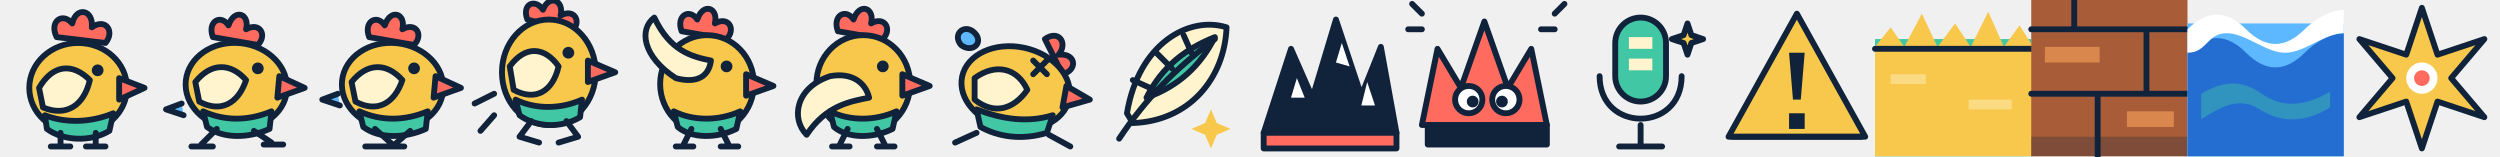
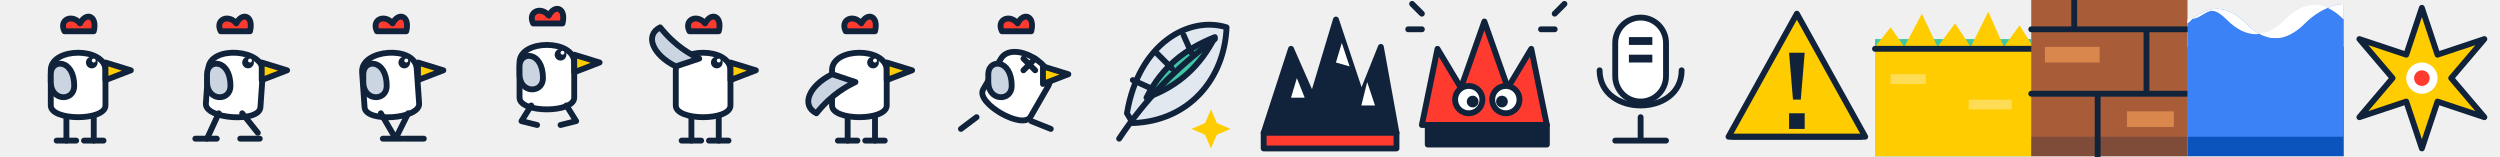
<svg xmlns="http://www.w3.org/2000/svg" width="1280" height="80" viewBox="0 0 1280 80">
  <defs>
    <style>
      .ink{stroke:#10233b;stroke-width:3;stroke-linecap:round;stroke-linejoin:round}
-       .cream{fill:#fff4ce}.gold{fill:#f7c84b}.coral{fill:#ff6b5e}.teal{fill:#41c7a4}
-       .sky{fill:#5eb8ff}.navy{fill:#10233b}.white{fill:#fff}
+       .cream{fill:#e2e8f0}.gold{fill:#ffcc00}.coral{fill:#ff3b30}.teal{fill:#41c7a4}
+       .sky{fill:#3b82f6}.navy{fill:#10233b}.white{fill:#ffffff}.grey{fill:#cbd5e1}
    </style>
  </defs>
  <g transform="translate(0)">
-     <path class="coral ink" d="M29 19c-4-8 3-13 8-7 2-9 11-7 10 2 7-5 12 2 7 8z" />
-     <ellipse class="gold ink" cx="40" cy="45" rx="25" ry="23" />
-     <path class="cream ink" d="M20 45c7-12 17-13 26-4-3 13-12 19-24 14z" />
-     <path class="teal ink" d="M23 59c10 4 23 4 35-1l-2 9c-10 6-24 5-32-1z" />
-     <circle class="navy" cx="50" cy="36" r="3" />
-     <path class="coral ink" d="m61 40 13 5-13 6z" />
-     <path class="ink" fill="none" d="M31 68v7m18-7v7M26 75h10m8 0h10" />
+     <path class="coral ink" d="M33 16c-3-6 4-9 8-4 3-6 9-4 7 4z" />
+     <path class="white ink" d="M26 36c0-12 28-12 28 0v18c0 8-28 8-28 0z" />
+     <path class="grey ink" d="M26 38c0-8 12-8 12 6c0 8-12 8-12-2z" />
+     <circle class="navy" cx="47" cy="32" r="3" />
+     <circle class="white" cx="48" cy="31" r="1" />
+     <path class="gold ink" d="m54 32 13 4-13 5z" />
+     <path class="ink" fill="none" stroke="#ffcc00" stroke-width="4" d="M34 60v12m14-12v12" />
+     <path class="ink" fill="none" stroke="#ffcc00" stroke-width="4" d="M29 72h10m4 0h10" />
  </g>
  <g transform="translate(80)">
-     <path class="coral ink" d="M29 19c-3-8 4-12 8-6 3-9 11-6 9 2 7-4 11 3 6 8z" />
-     <ellipse class="gold ink" cx="41" cy="44" rx="26" ry="22" transform="rotate(6 41 44)" />
-     <path class="cream ink" d="M20 42c8-10 18-10 26-1-4 12-13 17-24 11z" />
-     <path class="teal ink" d="M24 57c11 5 23 5 35 0l-1 9c-11 5-24 5-32-1z" />
-     <circle class="navy" cx="52" cy="35" r="3" />
-     <path class="coral ink" d="m63 39 13 6-14 5z" />
-     <path class="ink" fill="none" d="m31 66-8 8m27-7 9 6M18 75h11m26-1h10" />
-     <path class="sky ink" d="m13 53-8 3 9 3" />
+     <path class="coral ink" d="M33 16c-3-6 4-9 8-4 3-6 9-4 7 4z" />
+     <path class="white ink" d="M26 36c0-12 28-12 28 0v18c0 8-28 8-28 0z" transform="rotate(4 40 45)" />
+     <path class="grey ink" d="M26 38c0-8 12-8 12 6c0 8-12 8-12-2z" />
+     <circle class="navy" cx="47" cy="32" r="3" />
+     <circle class="white" cx="48" cy="31" r="1" />
+     <path class="gold ink" d="m54 32 13 4-13 5z" />
+     <path class="ink" fill="none" stroke="#ffcc00" stroke-width="4" d="m32 58-6 13m18-13 8 10" />
+     <path class="ink" fill="none" stroke="#ffcc00" stroke-width="4" d="M20 71h11m12 0h10" />
  </g>
  <g transform="translate(160)">
-     <path class="coral ink" d="M29 19c-3-8 4-12 8-6 3-9 11-6 9 2 7-4 11 3 6 8z" />
-     <ellipse class="gold ink" cx="41" cy="44" rx="26" ry="22" transform="rotate(6 41 44)" />
-     <path class="cream ink" d="M20 42c8-10 18-10 26-1-4 12-13 17-24 11z" />
-     <path class="teal ink" d="M24 57c11 5 23 5 35 0l-1 9c-11 5-24 5-32-1z" />
-     <circle class="navy" cx="52" cy="35" r="3" />
-     <path class="coral ink" d="m63 39 13 6-14 5z" />
-     <path class="ink" fill="none" d="m32 66 9 8m9-7-8 7m-5 1h10m-10 0H27" />
-     <path class="sky ink" d="m13 48-8 3 9 3" />
+     <path class="coral ink" d="M33 16c-3-6 4-9 8-4 3-6 9-4 7 4z" />
+     <path class="white ink" d="M26 36c0-12 28-12 28 0v18c0 8-28 8-28 0z" transform="rotate(-4 40 45)" />
+     <path class="grey ink" d="M26 38c0-8 12-8 12 6c0 8-12 8-12-2z" />
+     <circle class="navy" cx="47" cy="32" r="3" />
+     <circle class="white" cx="48" cy="31" r="1" />
+     <path class="gold ink" d="m54 32 13 4-13 5z" />
+     <path class="ink" fill="none" stroke="#ffcc00" stroke-width="4" d="m35 58 7 12m7-12-6 12" />
+     <path class="ink" fill="none" stroke="#ffcc00" stroke-width="4" d="M36 71h10m1 0h10" />
  </g>
  <g transform="translate(240)">
-     <path class="coral ink" d="M30 10c-3-8 4-11 8-5 3-8 11-5 9 3 7-4 11 3 6 8z" />
-     <ellipse class="gold ink" cx="41" cy="37" rx="24" ry="27" />
-     <path class="cream ink" d="M21 34c8-11 18-10 25 0-3 13-12 18-23 12z" />
-     <path class="teal ink" d="M24 51c10 5 23 5 34 0l-1 9c-10 6-23 5-31-1z" />
-     <circle class="navy" cx="51" cy="27" r="3" />
-     <path class="coral ink" d="m61 31 14 6-14 5z" />
-     <path class="ink" fill="none" d="m32 62-6 8 10 3m14-11 6 8-10 3" />
-     <path class="sky ink" d="M13 59 6 67m7-19L3 53" />
+     <path class="coral ink" d="M33 12c-3-6 4-9 8-4 3-6 9-4 7 4z" />
+     <path class="white ink" d="M26 32c0-12 28-12 28 0v18c0 8-28 8-28 0z" />
+     <path class="grey ink" d="M26 34c0-8 12-8 12 6c0 8-12 8-12-2z" />
+     <circle class="navy" cx="47" cy="28" r="3" />
+     <circle class="white" cx="48" cy="27" r="1" />
+     <path class="gold ink" d="m54 28 13 4-13 5z" />
+     <path class="ink" fill="none" stroke="#ffcc00" stroke-width="4" d="m32 54-5 8 8 2m15-10 5 8-8 2" />
  </g>
  <g transform="translate(320)">
-     <path class="coral ink" d="M29 16c-3-8 4-12 8-6 3-9 11-6 9 2 7-4 11 3 6 8z" />
-     <ellipse class="gold ink" cx="42" cy="43" rx="24" ry="25" />
-     <path class="cream ink" d="M26 40C9 29 7 15 15 9c8 17 19 20 29 22-1 8-7 12-18 9z" />
-     <path class="teal ink" d="M25 57c10 5 23 5 34 0l-2 9c-10 5-23 5-30-1z" />
-     <circle class="navy" cx="52" cy="34" r="3" />
-     <path class="coral ink" d="m62 38 14 6-14 5z" />
-     <path class="ink" fill="none" d="m34 66-4 8m19-8 4 8M26 75h9m14 0h9" />
+     <path class="coral ink" d="M33 16c-3-6 4-9 8-4 3-6 9-4 7 4z" />
+     <path class="white ink" d="M26 36c0-12 28-12 28 0v18c0 8-28 8-28 0z" />
+     <path class="grey ink" d="M26 34c-12-6-16-16-8-20 8 10 16 14 20 16z" />
+     <circle class="navy" cx="47" cy="32" r="3" />
+     <circle class="white" cx="48" cy="31" r="1" />
+     <path class="gold ink" d="m54 32 13 4-13 5z" />
+     <path class="ink" fill="none" stroke="#ffcc00" stroke-width="4" d="M34 60v12m14-12v12" />
+     <path class="ink" fill="none" stroke="#ffcc00" stroke-width="4" d="M29 72h10m4 0h10" />
  </g>
  <g transform="translate(400)">
-     <path class="coral ink" d="M29 16c-3-8 4-12 8-6 3-9 11-6 9 2 7-4 11 3 6 8z" />
-     <ellipse class="gold ink" cx="42" cy="43" rx="24" ry="25" />
-     <path class="cream ink" d="M25 39C7 45 5 61 13 69c10-15 22-17 32-19-2-8-9-13-20-11z" />
-     <path class="teal ink" d="M25 57c10 5 23 5 34 0l-2 9c-10 5-23 5-30-1z" />
-     <circle class="navy" cx="52" cy="34" r="3" />
-     <path class="coral ink" d="m62 38 14 6-14 5z" />
-     <path class="ink" fill="none" d="m34 66-4 8m19-8 4 8M26 75h9m14 0h9" />
+     <path class="coral ink" d="M33 16c-3-6 4-9 8-4 3-6 9-4 7 4z" />
+     <path class="white ink" d="M26 36c0-12 28-12 28 0v18c0 8-28 8-28 0z" />
+     <path class="grey ink" d="M26 38c-12 6-16 16-8 20 8-10 16-14 20-16z" />
+     <circle class="navy" cx="47" cy="32" r="3" />
+     <circle class="white" cx="48" cy="31" r="1" />
+     <path class="gold ink" d="m54 32 13 4-13 5z" />
+     <path class="ink" fill="none" stroke="#ffcc00" stroke-width="4" d="M34 60v12m14-12v12" />
+     <path class="ink" fill="none" stroke="#ffcc00" stroke-width="4" d="M29 72h10m4 0h10" />
  </g>
  <g transform="translate(480)">
-     <path class="coral ink" d="M55 20c7-5 12 2 7 8 9-1 10 8 2 10z" />
-     <ellipse class="gold ink" cx="40" cy="45" rx="28" ry="21" transform="rotate(12 40 45)" />
-     <path class="cream ink" d="M19 40c11-8 22-5 27 6-7 10-17 13-27 5z" />
-     <path class="teal ink" d="M20 56c13 5 26 7 39 3l-3 9c-13 4-25 2-34-3z" />
-     <path class="ink" fill="none" d="m49 31 7 7m0-7-7 7" />
-     <path class="coral ink" d="m66 44 12 7-14 4z" />
-     <path class="ink" fill="none" d="M20 68 9 73m48-4 11 6" />
-     <path class="sky ink" d="M12 23c-5-6 3-12 8-5 3 5-3 9-8 5z" />
+     <path class="coral ink" d="M33 16c-3-6 4-9 8-4 3-6 9-4 7 4z" />
+     <path class="white ink" d="M26 36c0-12 28-12 28 0v18c0 8-28 8-28 0z" transform="rotate(30 40 45)" />
+     <path class="grey ink" d="M26 38c0-8 12-8 12 6c0 8-12 8-12-2z" />
+     <path class="ink" fill="none" d="m44 30 6 6m0-6-6 6" />
+     <path class="gold ink" d="m54 34 13 4-13 5z" />
+     <path class="ink" fill="none" stroke="#ffcc00" stroke-width="4" d="m20 60-8 6m36-4 10 4" />
  </g>
  <g transform="translate(560)">
    <path class="cream ink" d="M17 58C23 22 49 8 68 14c-1 26-19 48-48 49z" />
    <path class="teal ink" d="M27 50c8-16 20-25 35-31-7 14-18 25-35 31z" />
    <path class="ink" fill="none" d="M13 71c14-21 29-36 49-51M31 46l-11-5m20-6-8-8m18 0-4-9" />
    <path class="gold" d="m60 56 3 7 7 3-7 3-3 7-3-7-7-3 7-3z" />
  </g>
  <g transform="translate(640)">
    <path class="navy ink" d="M7 68 21 25l11 25 12-40 13 39 10-25 8 44z" />
    <path class="white" d="m21 50 3-10 4 10zm23-18 3-10 4 12zm13 22 3-12 4 12z" />
    <path class="coral ink" d="M7 68h68v8H7z" />
  </g>
  <g transform="translate(720)">
    <path class="coral ink" d="m8 64 8-39 12 20 12-34 12 34 12-20 8 39z" />
    <circle class="white ink" cx="32" cy="51" r="7" />
    <circle class="white ink" cx="51" cy="51" r="7" />
    <circle class="navy" cx="34" cy="52" r="3" />
    <circle class="navy" cx="49" cy="52" r="3" />
    <path class="navy ink" d="M11 64h61v10H11z" />
    <path class="sky ink" fill="none" d="M8 15H1m75 0h-7M8 7 3 2m73 5 5-5" />
  </g>
  <g transform="translate(800)">
-     <rect class="teal ink" x="27" y="9" width="26" height="43" rx="13" />
-     <path class="cream" d="M34 19h12v6H34zm0 11h12v6H34z" />
-     <path class="ink" fill="none" d="M19 39c0 29 42 29 42 0M40 64v11M29 75h22" />
-     <path class="gold ink" d="m64 12 2 6 6 2-6 2-2 6-2-6-6-2 6-2z" />
+     <rect class="white ink" x="27" y="9" width="26" height="43" rx="13" />
+     <path class="navy" d="M34 19h12v4H34zm0 9h12v4H34z" />
+     <path class="ink" fill="none" stroke="#ffffff" stroke-width="4" d="M19 36c0 24 42 24 42 0M40 60v12M27 72h26" />
  </g>
  <g transform="translate(880)">
    <path class="gold ink" d="M40 7 75 70H5z" />
    <path class="navy" d="M36 27h8l-2 24h-4zm0 31h8v8h-8z" />
    <path class="coral ink" d="M7 70h66" />
  </g>
  <g transform="translate(960)">
    <path class="teal" d="M0 20h80v60H0z" />
    <path class="gold" d="m0 24 8-10 7 10 9-17 8 17 9-12 8 12 9-18 8 18 8-11 7 11v56H0z" />
    <path class="ink" fill="none" d="M0 25h80" />
    <path fill="#fff4ce" opacity=".42" d="M8 38h18v5H8zm40 13h22v5H48z" />
  </g>
  <g transform="translate(1040)">
    <path fill="#a95c38" d="M0 0h80v80H0z" />
    <path class="ink" fill="none" d="M0 15h80M0 48h80M22 0v15m37 0v33M34 48v32" />
    <path fill="#d9874d" d="M7 24h28v8H7zm42 33h24v8H49z" />
    <path fill="#10233b" opacity=".28" d="M0 70h80v10H0z" />
  </g>
  <g transform="translate(1120)">
-     <path class="sky" d="M0 12h80v68H0z" />
-     <path fill="#246ed1" d="M0 27c10-10 20-10 30 0s20 10 30 0 20-10 20-10v63H0z" />
-     <path class="white" d="M0 15c10-10 20-10 30 0s20 10 30 0 20-10 20-10v12c-10 0-20 10-30 10s-20-10-30-10S10 27 0 27z" />
-     <path fill="#41c7a4" opacity=".42" d="M7 48c12-7 21-7 31 0s21 7 35-1v8c-13 8-25 8-36 1S17 55 7 61z" />
+     <path fill="#0b54be" d="M0 24h80v56H0z" />
+     <path fill="#3b82f6" d="M0 12c10-10 20-10 30 0s20 10 30 0 20-10 20-10v68H0z" />
+     <path class="white" d="M0 12c10-10 20-10 30 0s20 10 30 0 20-10 20-10v8c-10-10-20-10-30 0s-20 10-30 0S10 10 0 10z" />
  </g>
  <g transform="translate(1200)">
    <path class="gold ink" d="m40 4 8 24 24-8-17 20 17 20-24-8-8 24-8-24-24 8 17-20L8 20l24 8z" />
    <circle class="white" cx="40" cy="40" r="8" />
    <circle class="coral" cx="40" cy="40" r="4" />
  </g>
</svg>
